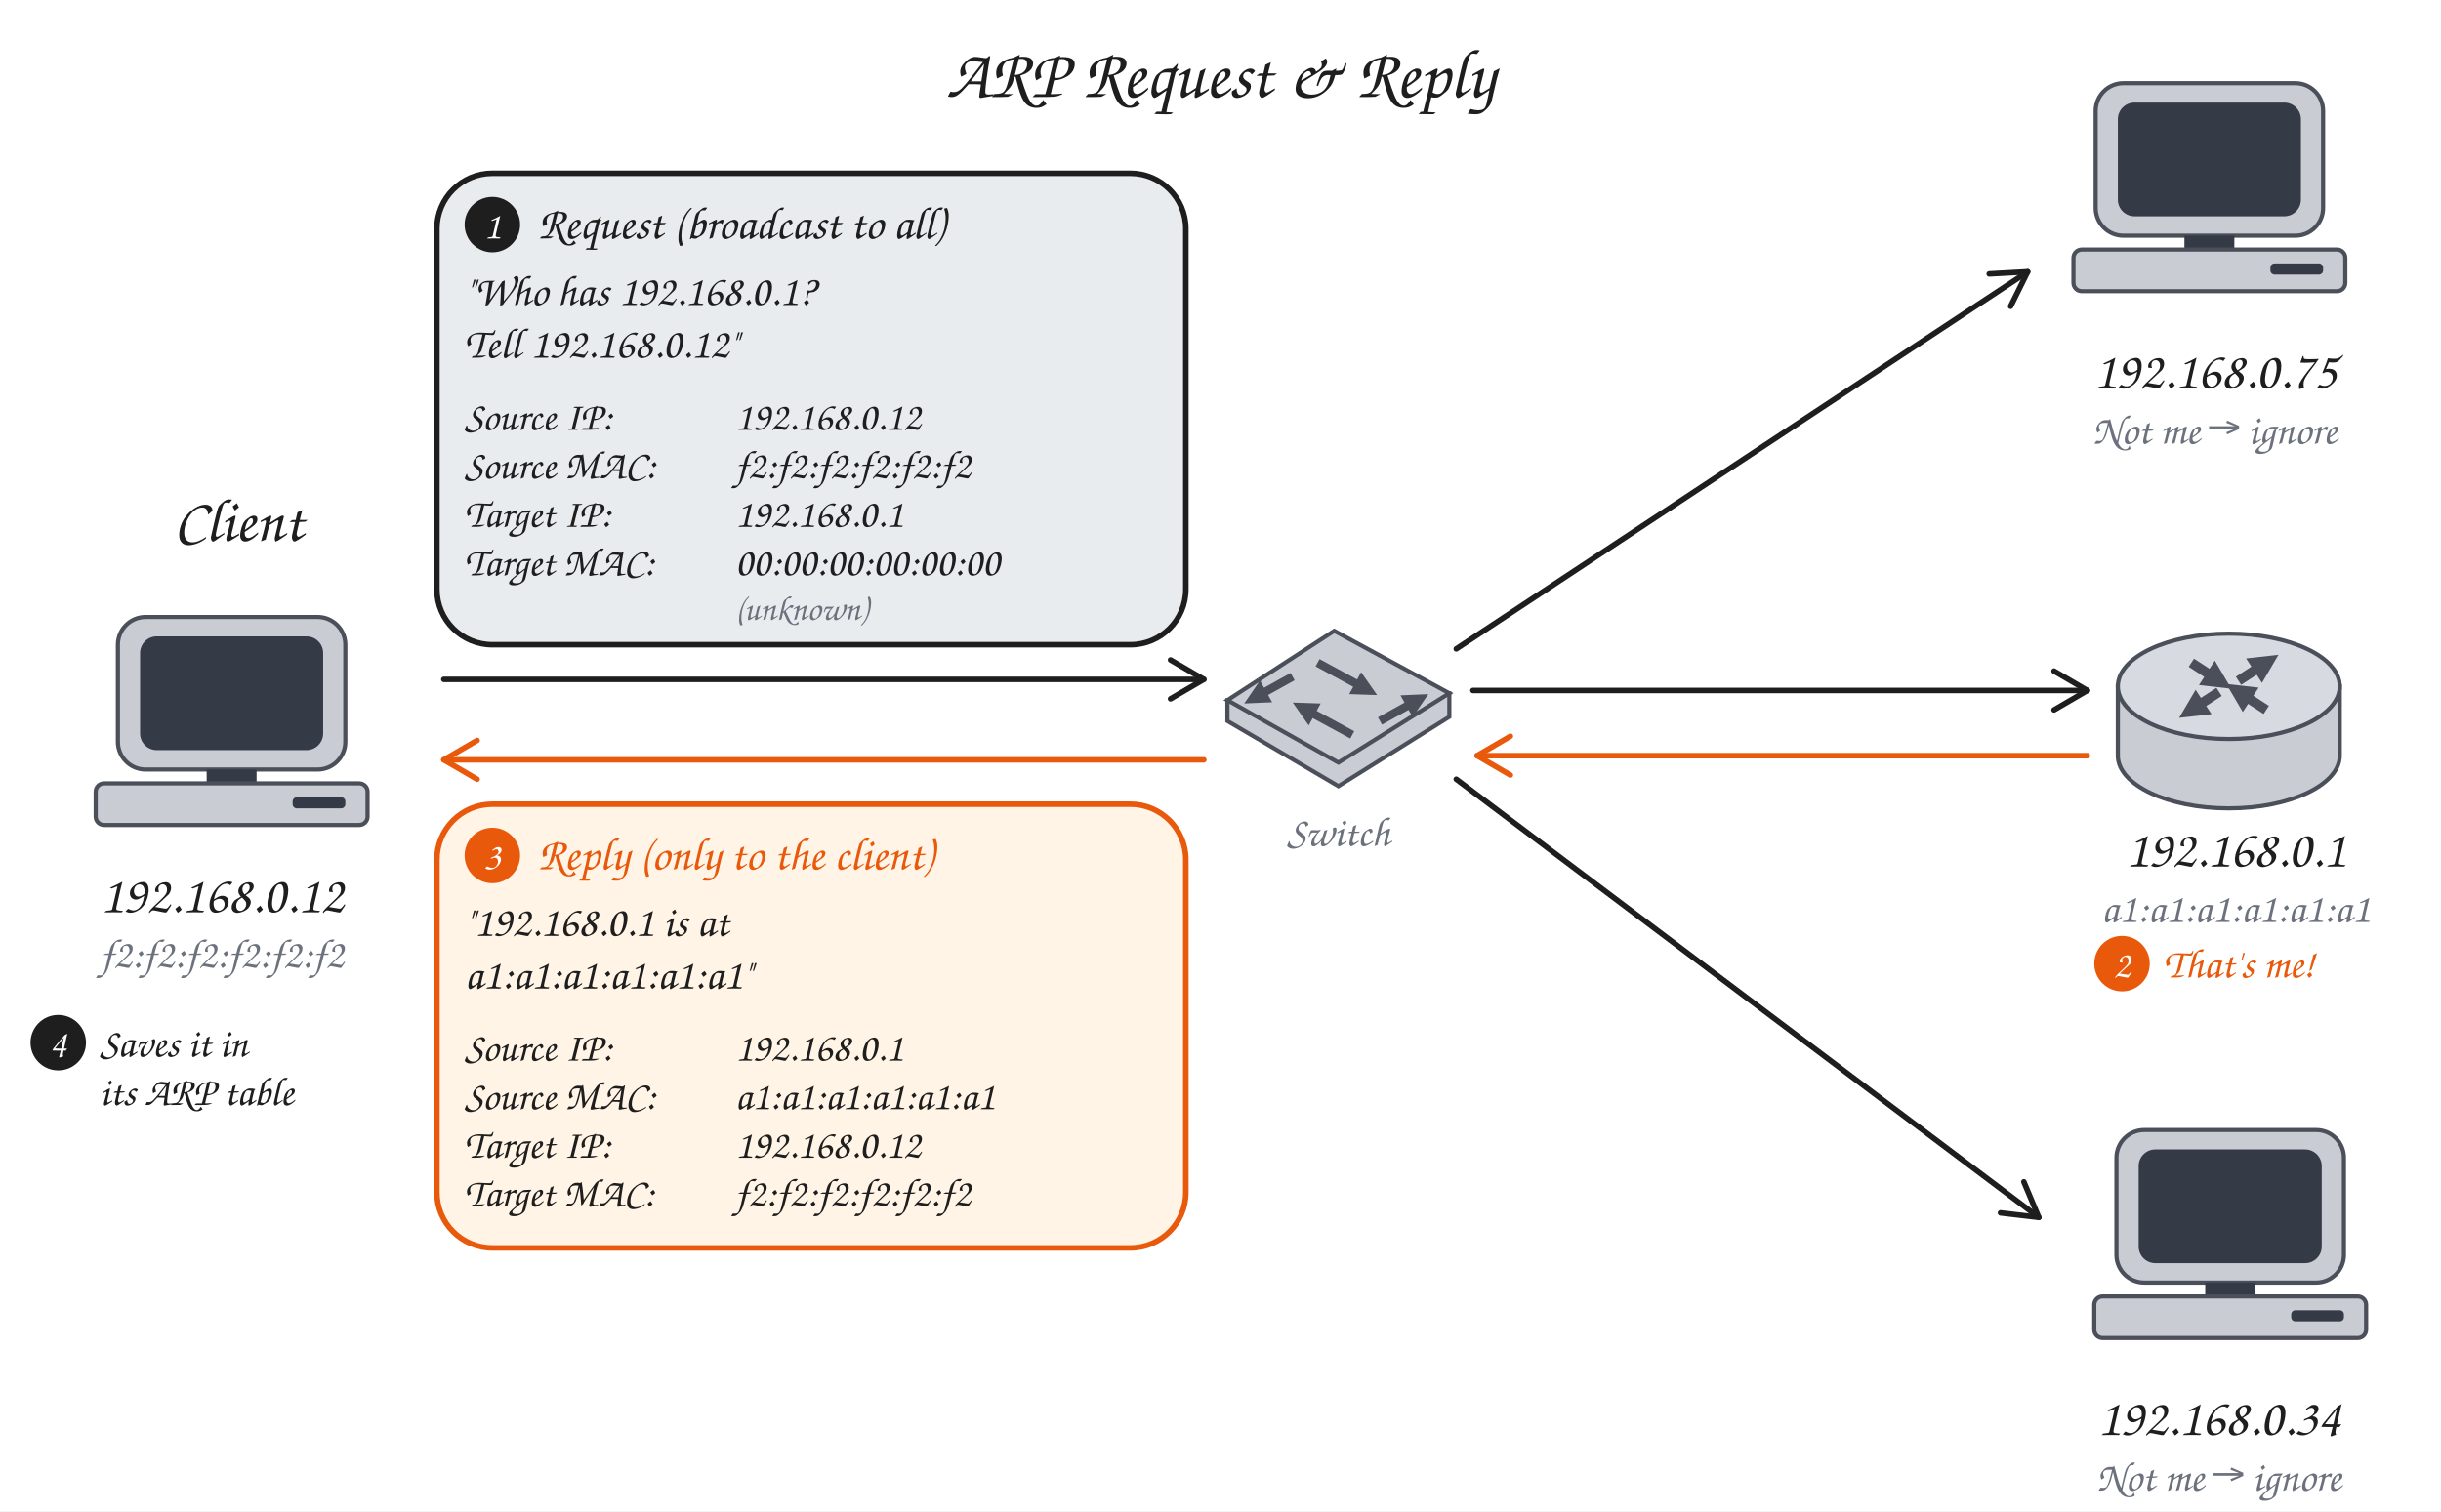
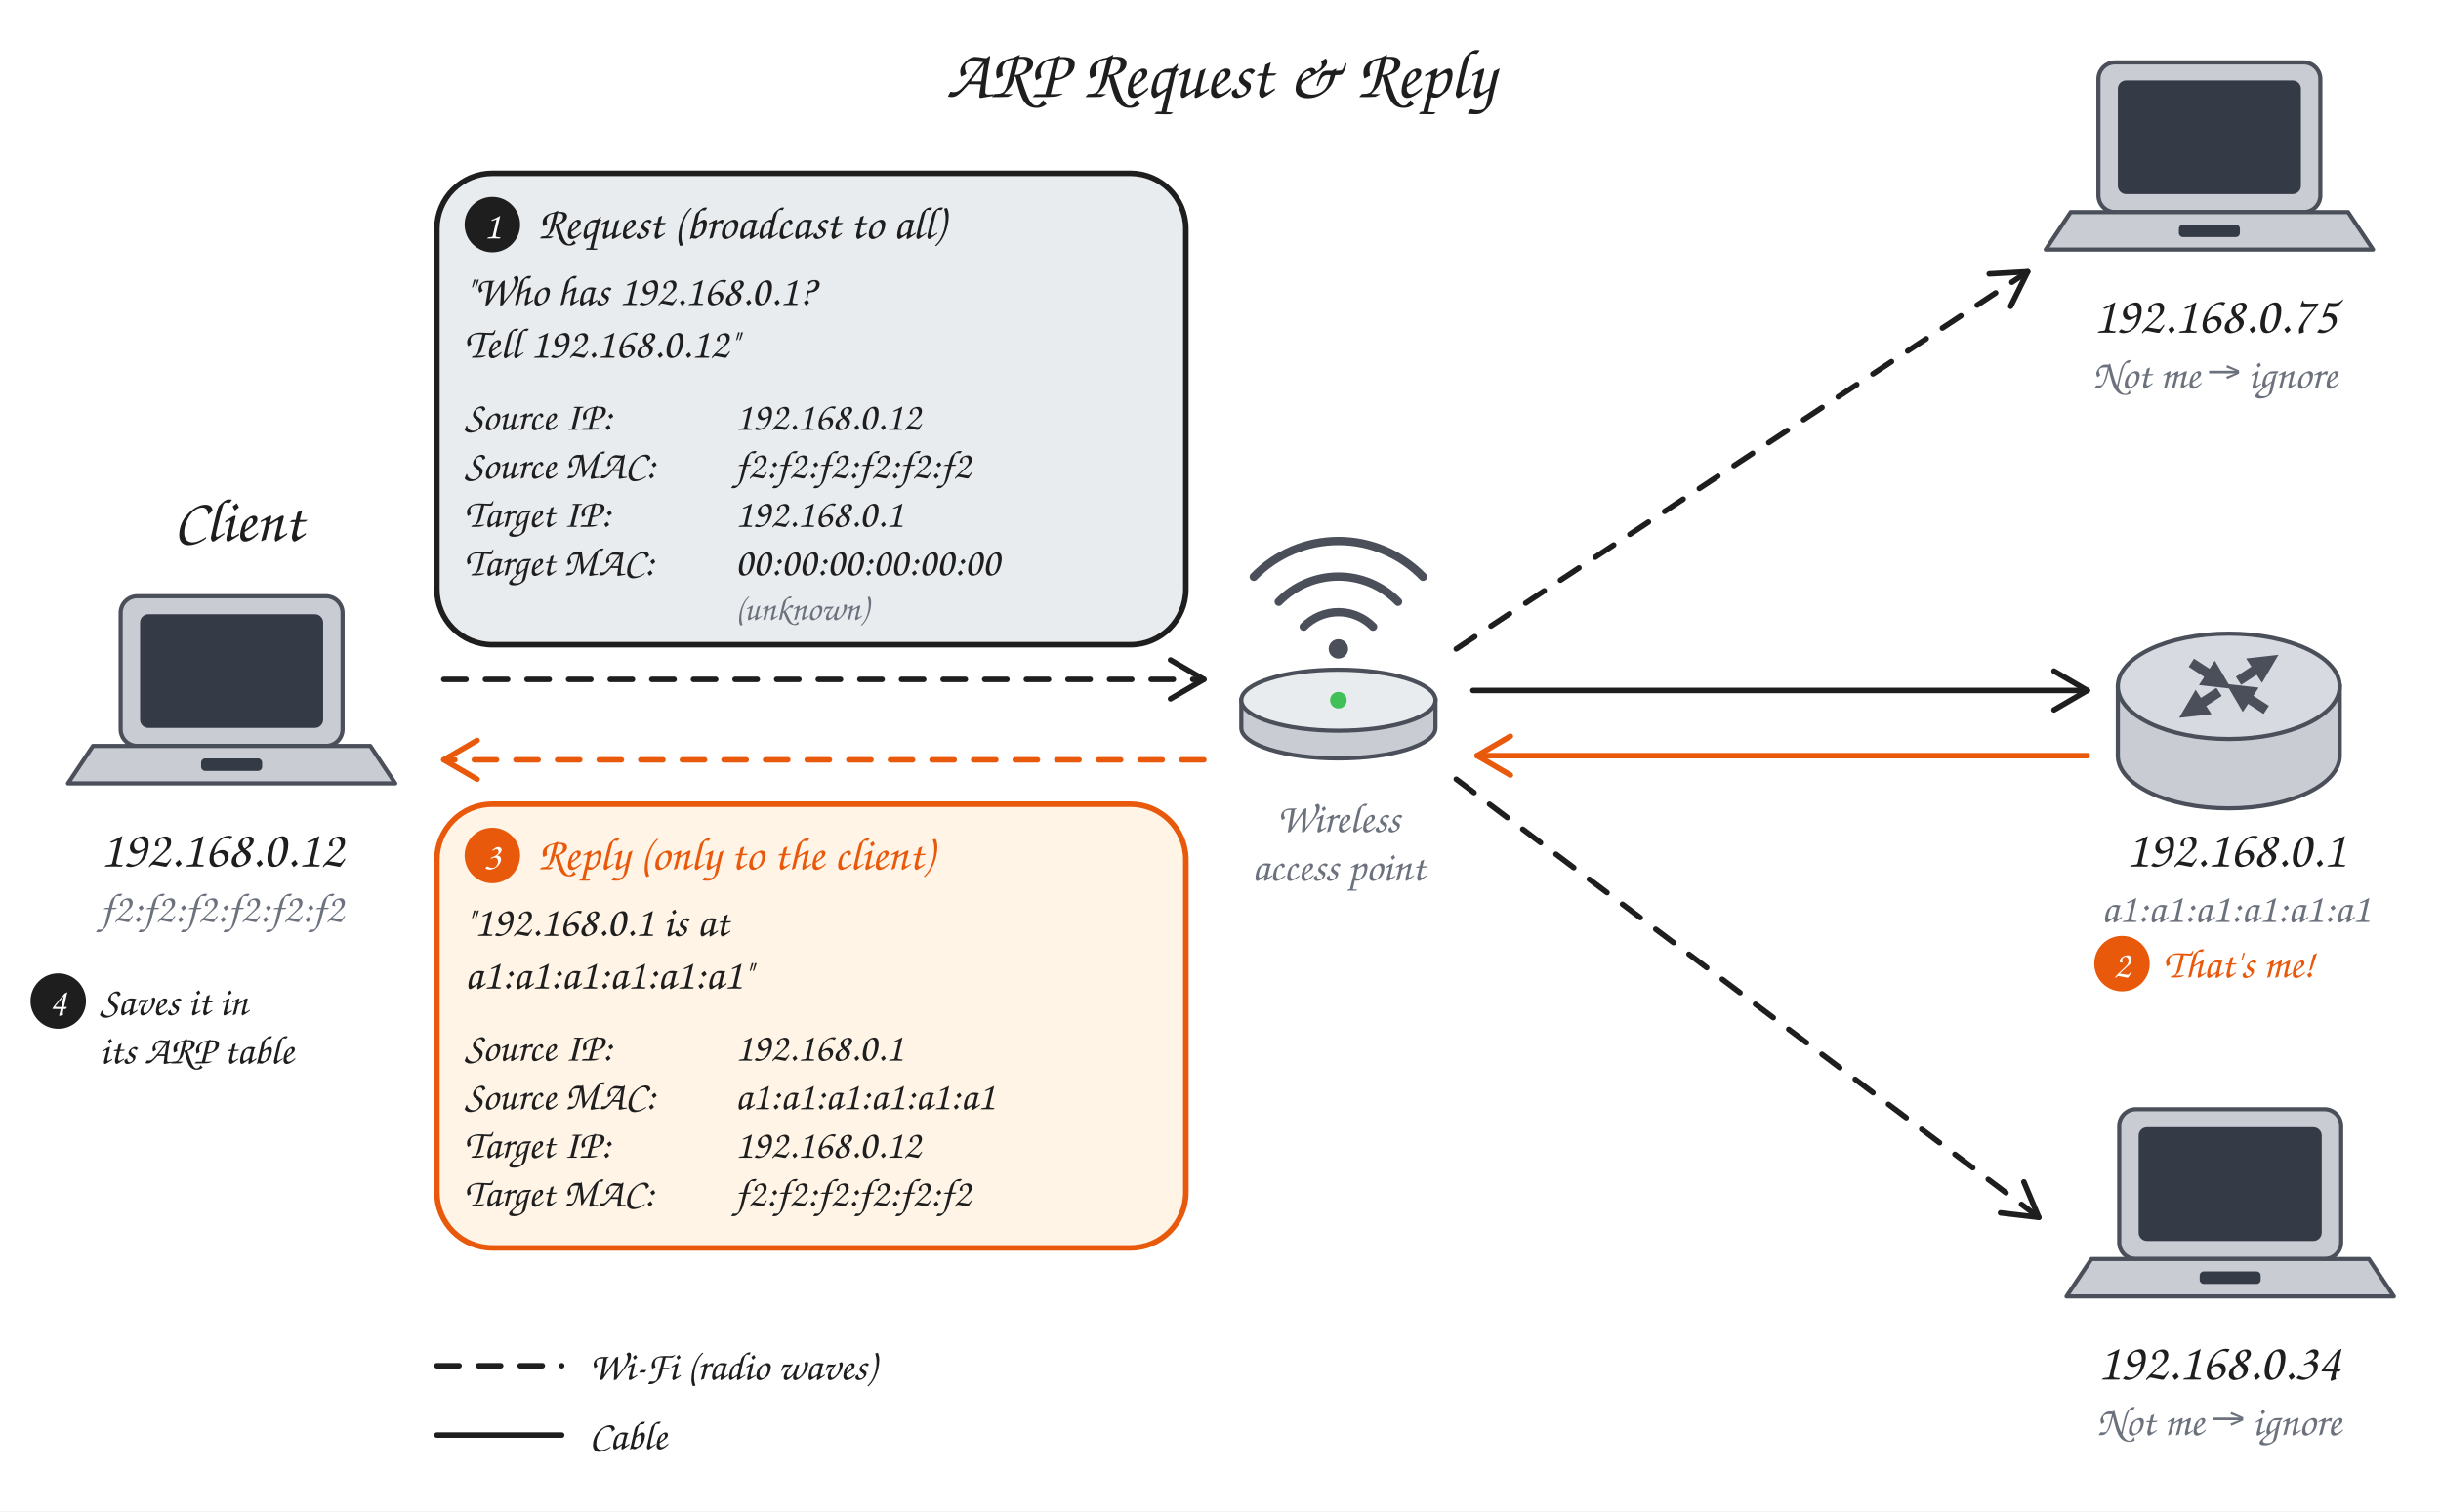
<svg xmlns="http://www.w3.org/2000/svg" xmlns:xlink="http://www.w3.org/1999/xlink" viewBox="0 0 1760 1090" font-family="Virgil, 'Comic Sans MS', 'Chalkboard SE', 'Comic Neue', cursive">
  <defs>
-     <g id="computer">
-       <rect x="-82" y="-80" width="164" height="110" rx="20" fill="#c9ccd3" stroke="#4a4f59" stroke-width="3" />
-       <rect x="-66" y="-66" width="132" height="82" rx="12" fill="#343a46" />
-       <rect x="-18" y="30" width="36" height="10" fill="#343a46" />
-       <rect x="-98" y="40" width="196" height="30" rx="6" fill="#c9ccd3" stroke="#4a4f59" stroke-width="3" />
-       <rect x="44" y="50" width="38" height="8" rx="3" fill="#343a46" />
+     <g id="laptop">
+       <rect x="-80" y="-95" width="160" height="108" rx="12" fill="#c9ccd3" stroke="#4a4f59" stroke-width="3" />
+       <rect x="-66" y="-82" width="132" height="82" rx="6" fill="#343a46" />
+       <polygon points="-100,13 100,13 118,40 -118,40" fill="#c9ccd3" stroke="#4a4f59" stroke-width="3" stroke-linejoin="round" />
+       <rect x="-22" y="22" width="44" height="9" rx="3" fill="#343a46" />
    </g>
    <marker id="icon_arrow" viewBox="0 0 10 10" refX="5" refY="5" markerWidth="3" markerHeight="3" orient="auto">
      <path d="M0,0 L10,5 L0,10 Z" fill="#4a4f59" />
    </marker>
    <marker id="request_arrow" viewBox="0 0 20 20" refX="18" refY="10" markerWidth="20" markerHeight="20" markerUnits="userSpaceOnUse" orient="auto" overflow="visible">
      <polyline points="-6,-4 18,10 -6,24" fill="none" stroke="#1e1e1e" stroke-width="4" stroke-linecap="round" stroke-linejoin="round" />
    </marker>
    <marker id="reply_arrow" viewBox="0 0 20 20" refX="18" refY="10" markerWidth="20" markerHeight="20" markerUnits="userSpaceOnUse" orient="auto" overflow="visible">
      <polyline points="-6,-4 18,10 -6,24" fill="none" stroke="#e8590c" stroke-width="4" stroke-linecap="round" stroke-linejoin="round" />
    </marker>
  </defs>
  <rect width="1760" height="1090" fill="#ffffff" />
  <text x="880" y="70" font-size="50" text-anchor="middle" fill="#1e1e1e">ARP Request &amp; Reply</text>
  <text x="172" y="390" font-size="44" text-anchor="middle" fill="#1e1e1e">Client</text>
-   <use xlink:href="#computer" x="167" y="525" />
-   <text x="160" y="658" font-size="38" text-anchor="middle" fill="#1e1e1e">192.168.0.12</text>
-   <text x="160" y="698" font-size="30" text-anchor="middle" fill="#6c727d">f2:f2:f2:f2:f2:f2</text>
-   <circle cx="42" cy="752" r="20" fill="#1e1e1e" />
-   <text x="42" y="762" font-size="28" text-anchor="middle" fill="#ffffff">4</text>
-   <text x="72" y="762" font-size="29" fill="#1e1e1e">Saves it in</text>
-   <text x="72" y="797" font-size="29" fill="#1e1e1e">its ARP table</text>
-   <polygon points="1045,500 1045,517 965,567 885,520 885,505" fill="#c9ccd3" stroke="#4a4f59" stroke-width="3" />
-   <polygon points="885,505 962,455 1045,500 965,550" fill="#c9ccd3" stroke="#4a4f59" stroke-width="3" />
-   <line x1="950" y1="478" x2="985" y2="497" stroke="#4a4f59" stroke-width="6" marker-end="url(#icon_arrow)" />
-   <line x1="975" y1="530" x2="940" y2="511" stroke="#4a4f59" stroke-width="6" marker-end="url(#icon_arrow)" />
-   <line x1="932" y1="488" x2="905" y2="503" stroke="#4a4f59" stroke-width="6" marker-end="url(#icon_arrow)" />
-   <line x1="995" y1="520" x2="1022" y2="505" stroke="#4a4f59" stroke-width="6" marker-end="url(#icon_arrow)" />
-   <text x="965" y="610" font-size="30" text-anchor="middle" fill="#6c727d">Switch</text>
-   <use xlink:href="#computer" x="1593" y="140" />
-   <text x="1597" y="280" font-size="38" text-anchor="middle" fill="#1e1e1e">192.168.0.75</text>
-   <text x="1597" y="320" font-size="30" text-anchor="middle" fill="#6c727d">Not me → ignore</text>
-   <use xlink:href="#computer" x="1608" y="895" />
-   <text x="1600" y="1035" font-size="38" text-anchor="middle" fill="#1e1e1e">192.168.0.34</text>
-   <text x="1600" y="1075" font-size="30" text-anchor="middle" fill="#6c727d">Not me → ignore</text>
+   <use xlink:href="#laptop" x="167" y="525" />
+   <text x="160" y="625" font-size="38" text-anchor="middle" fill="#1e1e1e">192.168.0.12</text>
+   <text x="160" y="665" font-size="30" text-anchor="middle" fill="#6c727d">f2:f2:f2:f2:f2:f2</text>
+   <circle cx="42" cy="722" r="20" fill="#1e1e1e" />
+   <text x="42" y="732" font-size="28" text-anchor="middle" fill="#ffffff">4</text>
+   <text x="72" y="732" font-size="29" fill="#1e1e1e">Saves it in</text>
+   <text x="72" y="767" font-size="29" fill="#1e1e1e">its ARP table</text>
+   <g fill="none" stroke="#4a4f59" stroke-width="6" stroke-linecap="round">
+     <path d="M940,452 A35,35 0 0 1 990,452" />
+     <path d="M922,434 A60,60 0 0 1 1008,434" />
+     <path d="M904,416 A85,85 0 0 1 1026,416" />
+   </g>
+   <circle cx="965" cy="468" r="7" fill="#4a4f59" />
+   <path d="M895,505 L895,525 A70,22 0 0 0 1035,525 L1035,505 Z" fill="#c9ccd3" stroke="#4a4f59" stroke-width="3" />
+   <ellipse cx="965" cy="505" rx="70" ry="22" fill="#e9ecef" stroke="#4a4f59" stroke-width="3" />
+   <circle cx="965" cy="505" r="6" fill="#40c057" />
+   <text x="965" y="600" font-size="30" text-anchor="middle" fill="#6c727d">Wireless</text>
+   <text x="965" y="635" font-size="30" text-anchor="middle" fill="#6c727d">access point</text>
+   <use xlink:href="#laptop" x="1593" y="140" />
+   <text x="1597" y="240" font-size="38" text-anchor="middle" fill="#1e1e1e">192.168.0.75</text>
+   <text x="1597" y="280" font-size="30" text-anchor="middle" fill="#6c727d">Not me → ignore</text>
+   <use xlink:href="#laptop" x="1608" y="895" />
+   <text x="1600" y="995" font-size="38" text-anchor="middle" fill="#1e1e1e">192.168.0.34</text>
+   <text x="1600" y="1035" font-size="30" text-anchor="middle" fill="#6c727d">Not me → ignore</text>
  <path d="M1527,495 L1527,545 A80,38 0 0 0 1687,545 L1687,495 Z" fill="#c9ccd3" stroke="#4a4f59" stroke-width="3" />
  <ellipse cx="1607" cy="495" rx="80" ry="38" fill="#d7dae0" stroke="#4a4f59" stroke-width="3" />
  <line x1="1580" y1="478" x2="1600" y2="491" stroke="#4a4f59" stroke-width="7" marker-end="url(#icon_arrow)" />
  <line x1="1634" y1="512" x2="1614" y2="499" stroke="#4a4f59" stroke-width="7" marker-end="url(#icon_arrow)" />
  <line x1="1614" y1="491" x2="1634" y2="478" stroke="#4a4f59" stroke-width="7" marker-end="url(#icon_arrow)" />
  <line x1="1600" y1="499" x2="1580" y2="512" stroke="#4a4f59" stroke-width="7" marker-end="url(#icon_arrow)" />
  <text x="1612" y="625" font-size="38" text-anchor="middle" fill="#1e1e1e">192.168.0.1</text>
  <text x="1612" y="665" font-size="30" text-anchor="middle" fill="#6c727d">a1:a1:a1:a1:a1:a1</text>
  <circle cx="1530" cy="695" r="20" fill="#e8590c" />
  <text x="1530" y="705" font-size="28" text-anchor="middle" fill="#ffffff">2</text>
  <text x="1560" y="705" font-size="30" fill="#e8590c">That's me!</text>
  <g stroke="#1e1e1e" stroke-width="4" stroke-linecap="round" marker-end="url(#request_arrow)">
-     <line x1="320" y1="490" x2="868" y2="490" />
-     <line x1="1050" y1="468" x2="1462" y2="196" />
+     <line x1="320" y1="490" x2="868" y2="490" stroke-dasharray="16 14" />
+     <line x1="1050" y1="468" x2="1462" y2="196" stroke-dasharray="16 14" />
    <line x1="1062" y1="498" x2="1505" y2="498" />
-     <line x1="1050" y1="562" x2="1470" y2="878" />
+     <line x1="1050" y1="562" x2="1470" y2="878" stroke-dasharray="16 14" />
  </g>
  <g stroke="#e8590c" stroke-width="4" stroke-linecap="round" marker-end="url(#reply_arrow)">
    <line x1="1505" y1="545" x2="1065" y2="545" />
-     <line x1="868" y1="548" x2="320" y2="548" />
+     <line x1="868" y1="548" x2="320" y2="548" stroke-dasharray="16 14" />
  </g>
  <rect x="315" y="125" width="540" height="340" rx="40" fill="#e9ecef" stroke="#1e1e1e" stroke-width="4" />
  <g font-size="29" fill="#1e1e1e">
    <circle cx="355" cy="162" r="20" fill="#1e1e1e" />
    <text x="355" y="172" font-size="28" text-anchor="middle" fill="#ffffff">1</text>
    <text x="388" y="172" font-size="33">Request (broadcast to all)</text>
    <text x="335" y="220" font-size="31" font-style="italic">"Who has 192.168.0.1?</text>
    <text x="335" y="258" font-size="31" font-style="italic"> Tell 192.168.0.12"</text>
    <text x="335" y="310">Source IP:</text>
    <text x="530" y="310">192.168.0.12</text>
    <text x="335" y="345">Source MAC:</text>
    <text x="530" y="345">f2:f2:f2:f2:f2:f2</text>
    <text x="335" y="380">Target IP:</text>
    <text x="530" y="380">192.168.0.1</text>
    <text x="335" y="415">Target MAC:</text>
    <text x="530" y="415">00:00:00:00:00:00</text>
    <text x="530" y="447" font-size="25" fill="#6c727d">(unknown)</text>
  </g>
  <rect x="315" y="580" width="540" height="320" rx="40" fill="#fff4e6" stroke="#e8590c" stroke-width="4" />
  <g font-size="29" fill="#1e1e1e">
    <circle cx="355" cy="617" r="20" fill="#e8590c" />
    <text x="355" y="627" font-size="28" text-anchor="middle" fill="#ffffff">3</text>
    <text x="388" y="627" font-size="33" fill="#e8590c">Reply (only to the client)</text>
    <text x="335" y="675" font-size="31" font-style="italic">"192.168.0.1 is at</text>
    <text x="335" y="713" font-size="31" font-style="italic"> a1:a1:a1:a1:a1:a1"</text>
    <text x="335" y="765">Source IP:</text>
    <text x="530" y="765">192.168.0.1</text>
    <text x="335" y="800">Source MAC:</text>
    <text x="530" y="800">a1:a1:a1:a1:a1:a1</text>
    <text x="335" y="835">Target IP:</text>
    <text x="530" y="835">192.168.0.12</text>
    <text x="335" y="870">Target MAC:</text>
    <text x="530" y="870">f2:f2:f2:f2:f2:f2</text>
  </g>
+   <g font-size="29" fill="#1e1e1e">
+     <line x1="315" y1="985" x2="405" y2="985" stroke="#1e1e1e" stroke-width="4" stroke-linecap="round" stroke-dasharray="16 14" />
+     <text x="425" y="995">Wi-Fi (radio waves)</text>
+     <line x1="315" y1="1035" x2="405" y2="1035" stroke="#1e1e1e" stroke-width="4" stroke-linecap="round" />
+     <text x="425" y="1045">Cable</text>
+   </g>
</svg>
